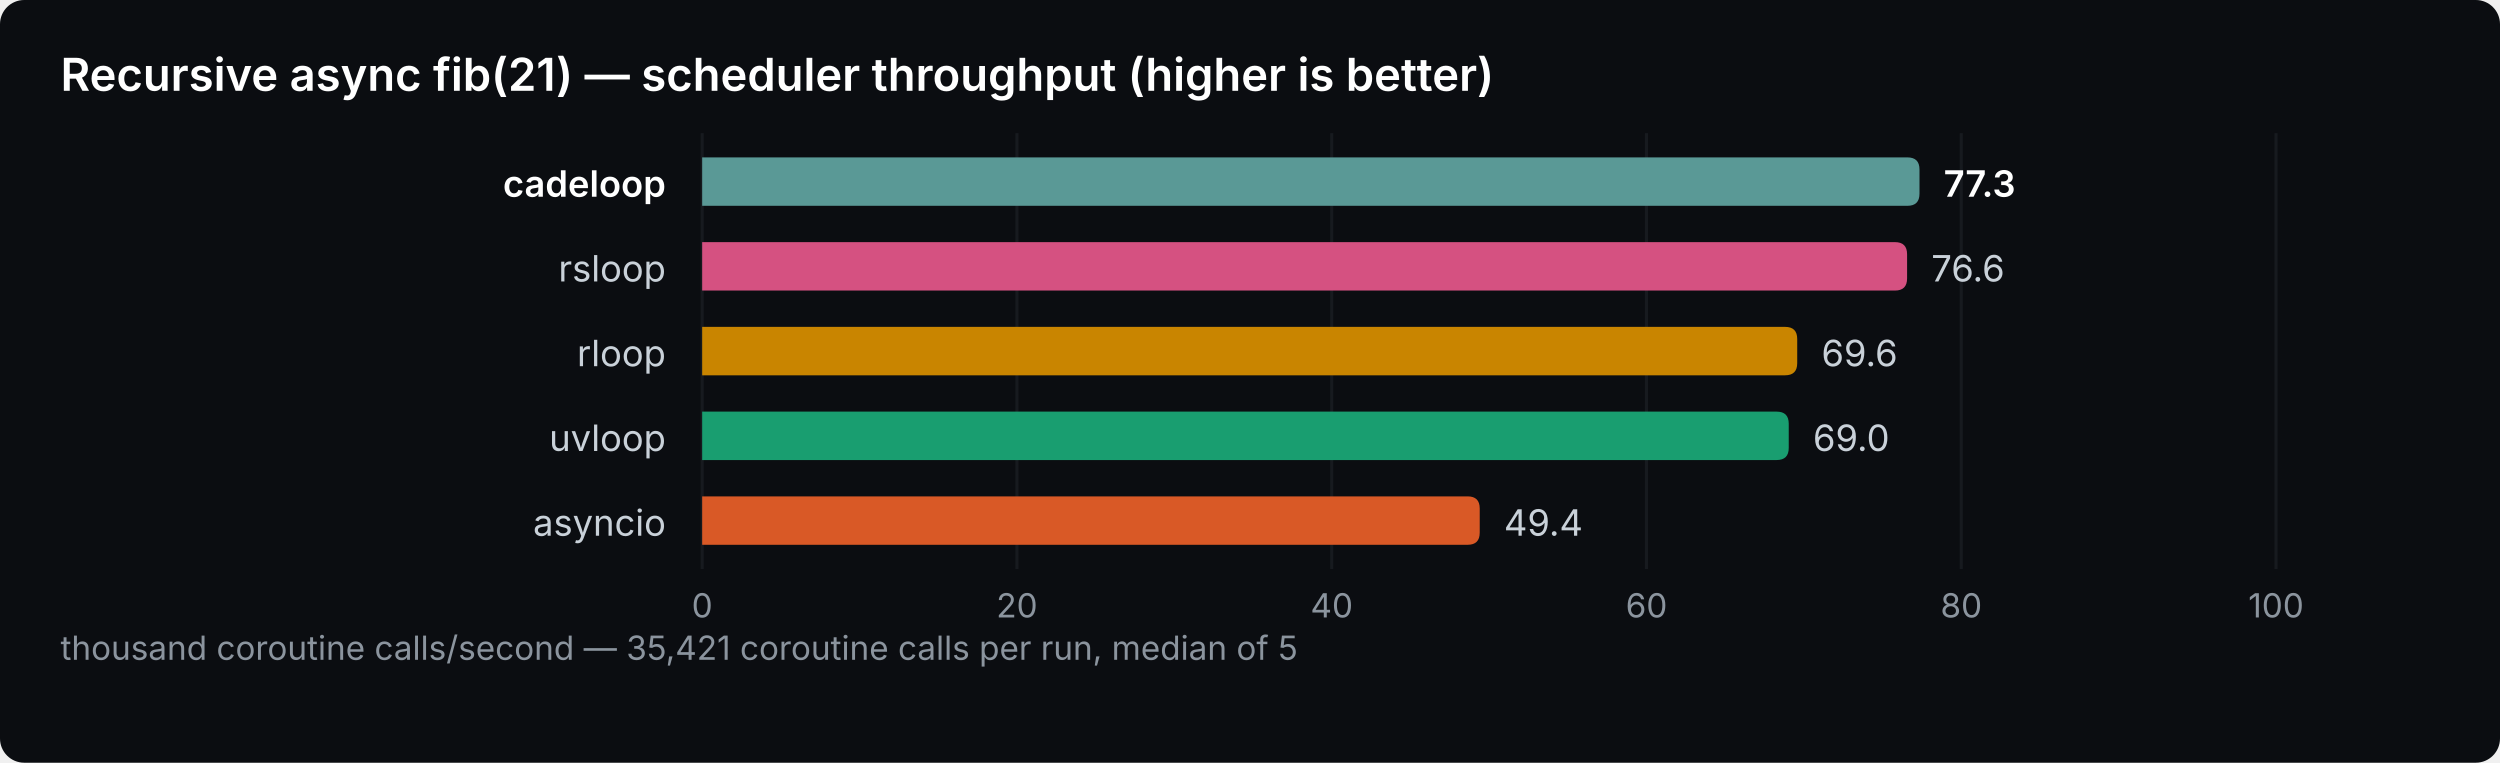
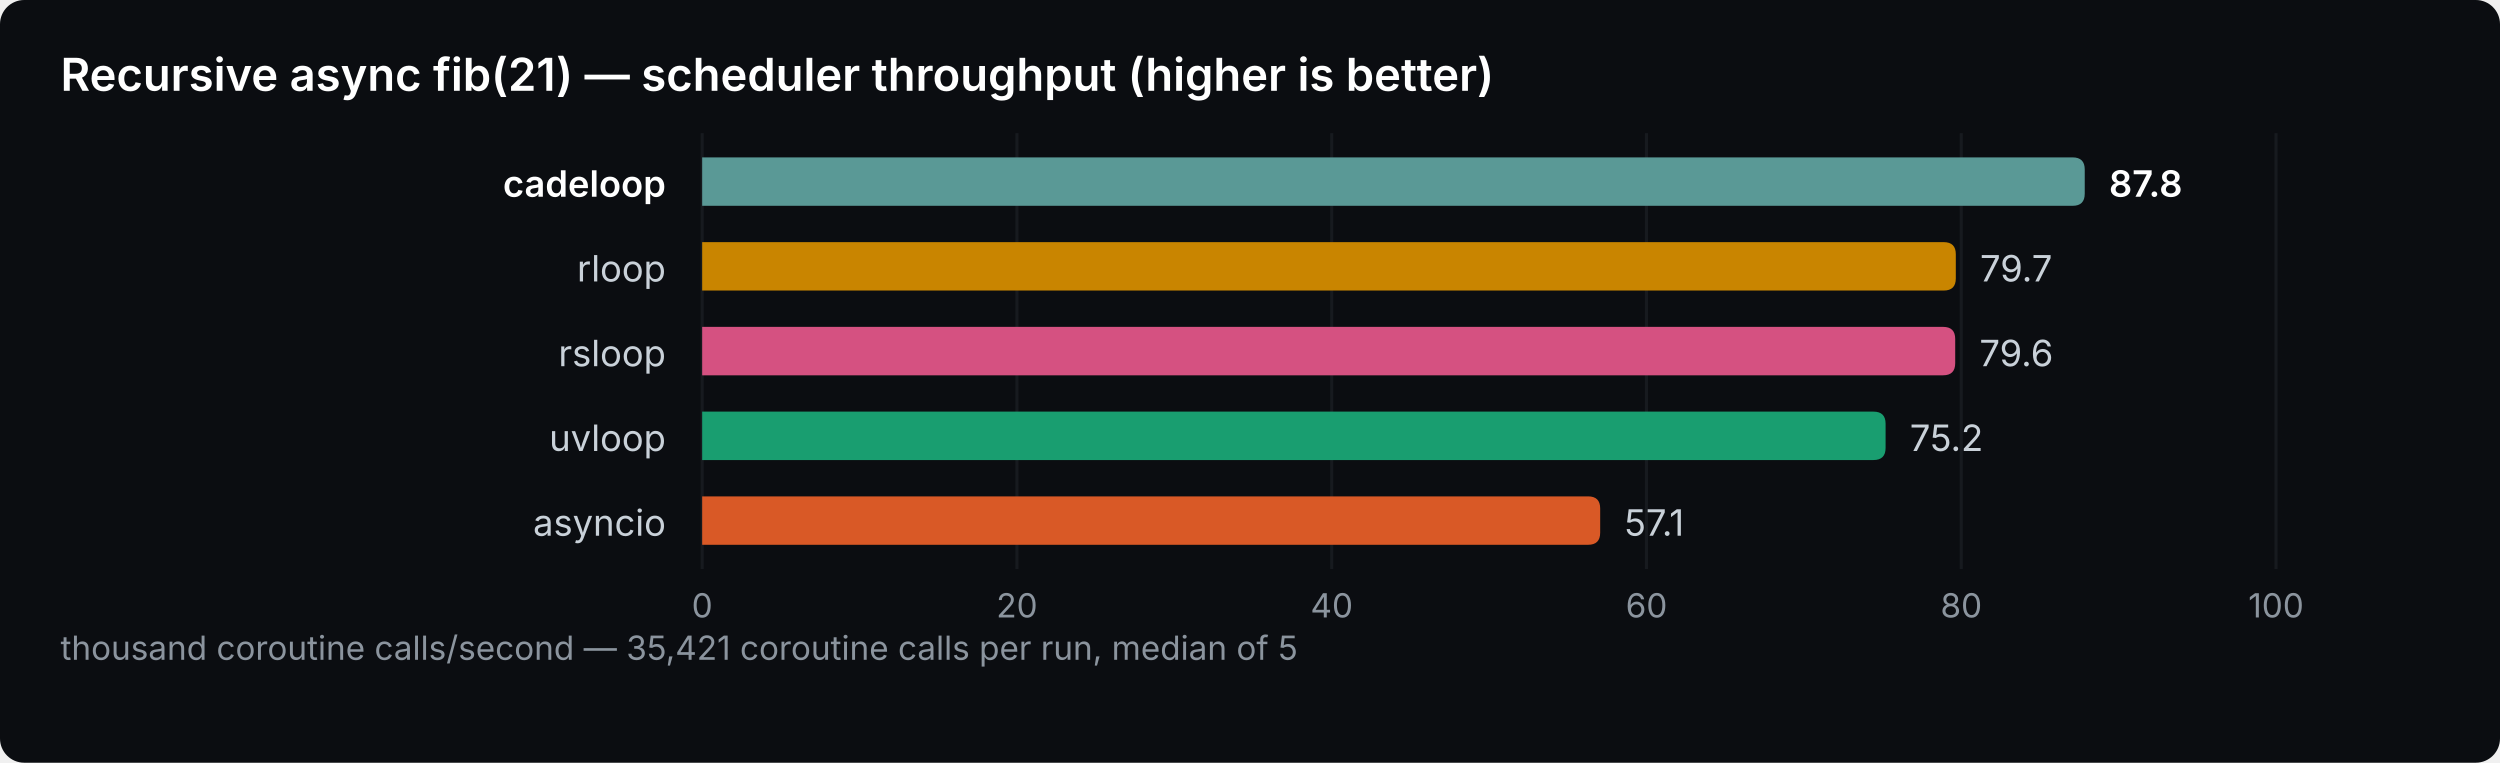
<svg xmlns="http://www.w3.org/2000/svg" viewBox="0 0 826 252" width="826" height="252" font-family="system-ui, -apple-system, 'Segoe UI', sans-serif">
  <rect width="826" height="252" fill="#0B0D11" rx="8" />
  <text x="20" y="30" font-size="15" font-weight="600" fill="#ffffff">Recursive async fib(21) — scheduler throughput (higher is better)</text>
  <line x1="232.0" y1="44" x2="232.0" y2="188" stroke="#171A1F" stroke-width="1" />
  <text x="232.0" y="204" font-size="11" fill="#8b949e" text-anchor="middle">0</text>
  <line x1="336.0" y1="44" x2="336.0" y2="188" stroke="#171A1F" stroke-width="1" />
  <text x="336.0" y="204" font-size="11" fill="#8b949e" text-anchor="middle">20</text>
  <line x1="440.0" y1="44" x2="440.0" y2="188" stroke="#171A1F" stroke-width="1" />
  <text x="440.0" y="204" font-size="11" fill="#8b949e" text-anchor="middle">40</text>
  <line x1="544.0" y1="44" x2="544.0" y2="188" stroke="#171A1F" stroke-width="1" />
  <text x="544.0" y="204" font-size="11" fill="#8b949e" text-anchor="middle">60</text>
  <line x1="648.0" y1="44" x2="648.0" y2="188" stroke="#171A1F" stroke-width="1" />
  <text x="648.0" y="204" font-size="11" fill="#8b949e" text-anchor="middle">80</text>
  <line x1="752.0" y1="44" x2="752.0" y2="188" stroke="#171A1F" stroke-width="1" />
  <text x="752.0" y="204" font-size="11" fill="#8b949e" text-anchor="middle">100</text>
  <text x="220" y="65" font-size="12" font-weight="600" fill="#ffffff" text-anchor="end">cadeloop</text>
-   <path d="M232.0,52.0 h398.2 q4.0,0 4.0,4.0 v8.0 q0,4.0 -4.0,4.0 h-398.2 z" fill="#5a9996" />
+   <path d="M232.0,52.0 h452.8 q4.0,0 4.0,4.0 v8.0 q0,4.0 -4.0,4.0 h-452.8 z" fill="#5a9996" />
  <rect x="232.0" y="51.0" width="0" height="0" fill="#0B0D11" />
-   <text x="642.2" y="65" font-size="12" font-weight="600" fill="#ffffff">77.3</text>
-   <text x="220" y="93" font-size="12" font-weight="400" fill="#c9d1d9" text-anchor="end">rsloop</text>
-   <path d="M232.0,80.0 h394.1 q4.0,0 4.0,4.0 v8.0 q0,4.0 -4.0,4.0 h-394.1 z" fill="#d55181" />
+   <text x="696.8" y="65" font-size="12" font-weight="600" fill="#ffffff">87.8</text>
+   <text x="220" y="93" font-size="12" font-weight="400" fill="#c9d1d9" text-anchor="end">rloop</text>
+   <path d="M232.0,80.0 h410.2 q4.0,0 4.0,4.0 v8.0 q0,4.0 -4.0,4.0 h-410.2 z" fill="#c98500" />
  <rect x="232.0" y="79.0" width="0" height="0" fill="#0B0D11" />
-   <text x="638.1" y="93" font-size="12" font-weight="400" fill="#c9d1d9">76.6</text>
-   <text x="220" y="121" font-size="12" font-weight="400" fill="#c9d1d9" text-anchor="end">rloop</text>
-   <path d="M232.0,108.0 h357.8 q4.0,0 4.0,4.0 v8.0 q0,4.0 -4.0,4.0 h-357.8 z" fill="#c98500" />
+   <text x="654.2" y="93" font-size="12" font-weight="400" fill="#c9d1d9">79.7</text>
+   <text x="220" y="121" font-size="12" font-weight="400" fill="#c9d1d9" text-anchor="end">rsloop</text>
+   <path d="M232.0,108.0 h410.0 q4.0,0 4.0,4.0 v8.0 q0,4.0 -4.0,4.0 h-410.0 z" fill="#d55181" />
  <rect x="232.0" y="107.0" width="0" height="0" fill="#0B0D11" />
-   <text x="601.8" y="121" font-size="12" font-weight="400" fill="#c9d1d9">69.6</text>
+   <text x="654.0" y="121" font-size="12" font-weight="400" fill="#c9d1d9">79.6</text>
  <text x="220" y="149" font-size="12" font-weight="400" fill="#c9d1d9" text-anchor="end">uvloop</text>
-   <path d="M232.0,136.0 h355.0 q4.0,0 4.0,4.0 v8.0 q0,4.0 -4.0,4.0 h-355.0 z" fill="#199e70" />
+   <path d="M232.0,136.0 h387.0 q4.0,0 4.0,4.0 v8.0 q0,4.0 -4.0,4.0 h-387.0 z" fill="#199e70" />
  <rect x="232.0" y="135.0" width="0" height="0" fill="#0B0D11" />
-   <text x="599.0" y="149" font-size="12" font-weight="400" fill="#c9d1d9">69.0</text>
+   <text x="631.0" y="149" font-size="12" font-weight="400" fill="#c9d1d9">75.2</text>
  <text x="220" y="177" font-size="12" font-weight="400" fill="#c9d1d9" text-anchor="end">asyncio</text>
-   <path d="M232.0,164.0 h252.9 q4.0,0 4.0,4.0 v8.0 q0,4.0 -4.0,4.0 h-252.9 z" fill="#d95926" />
+   <path d="M232.0,164.0 h292.7 q4.0,0 4.0,4.0 v8.0 q0,4.0 -4.0,4.0 h-292.7 z" fill="#d95926" />
  <rect x="232.0" y="163.0" width="0" height="0" fill="#0B0D11" />
-   <text x="496.9" y="177" font-size="12" font-weight="400" fill="#c9d1d9">49.4</text>
+   <text x="536.7" y="177" font-size="12" font-weight="400" fill="#c9d1d9">57.1</text>
  <text x="20" y="218" font-size="11" fill="#8b949e">thousand coroutine calls/second — 35,421 coroutine calls per run, median of 5</text>
</svg>
